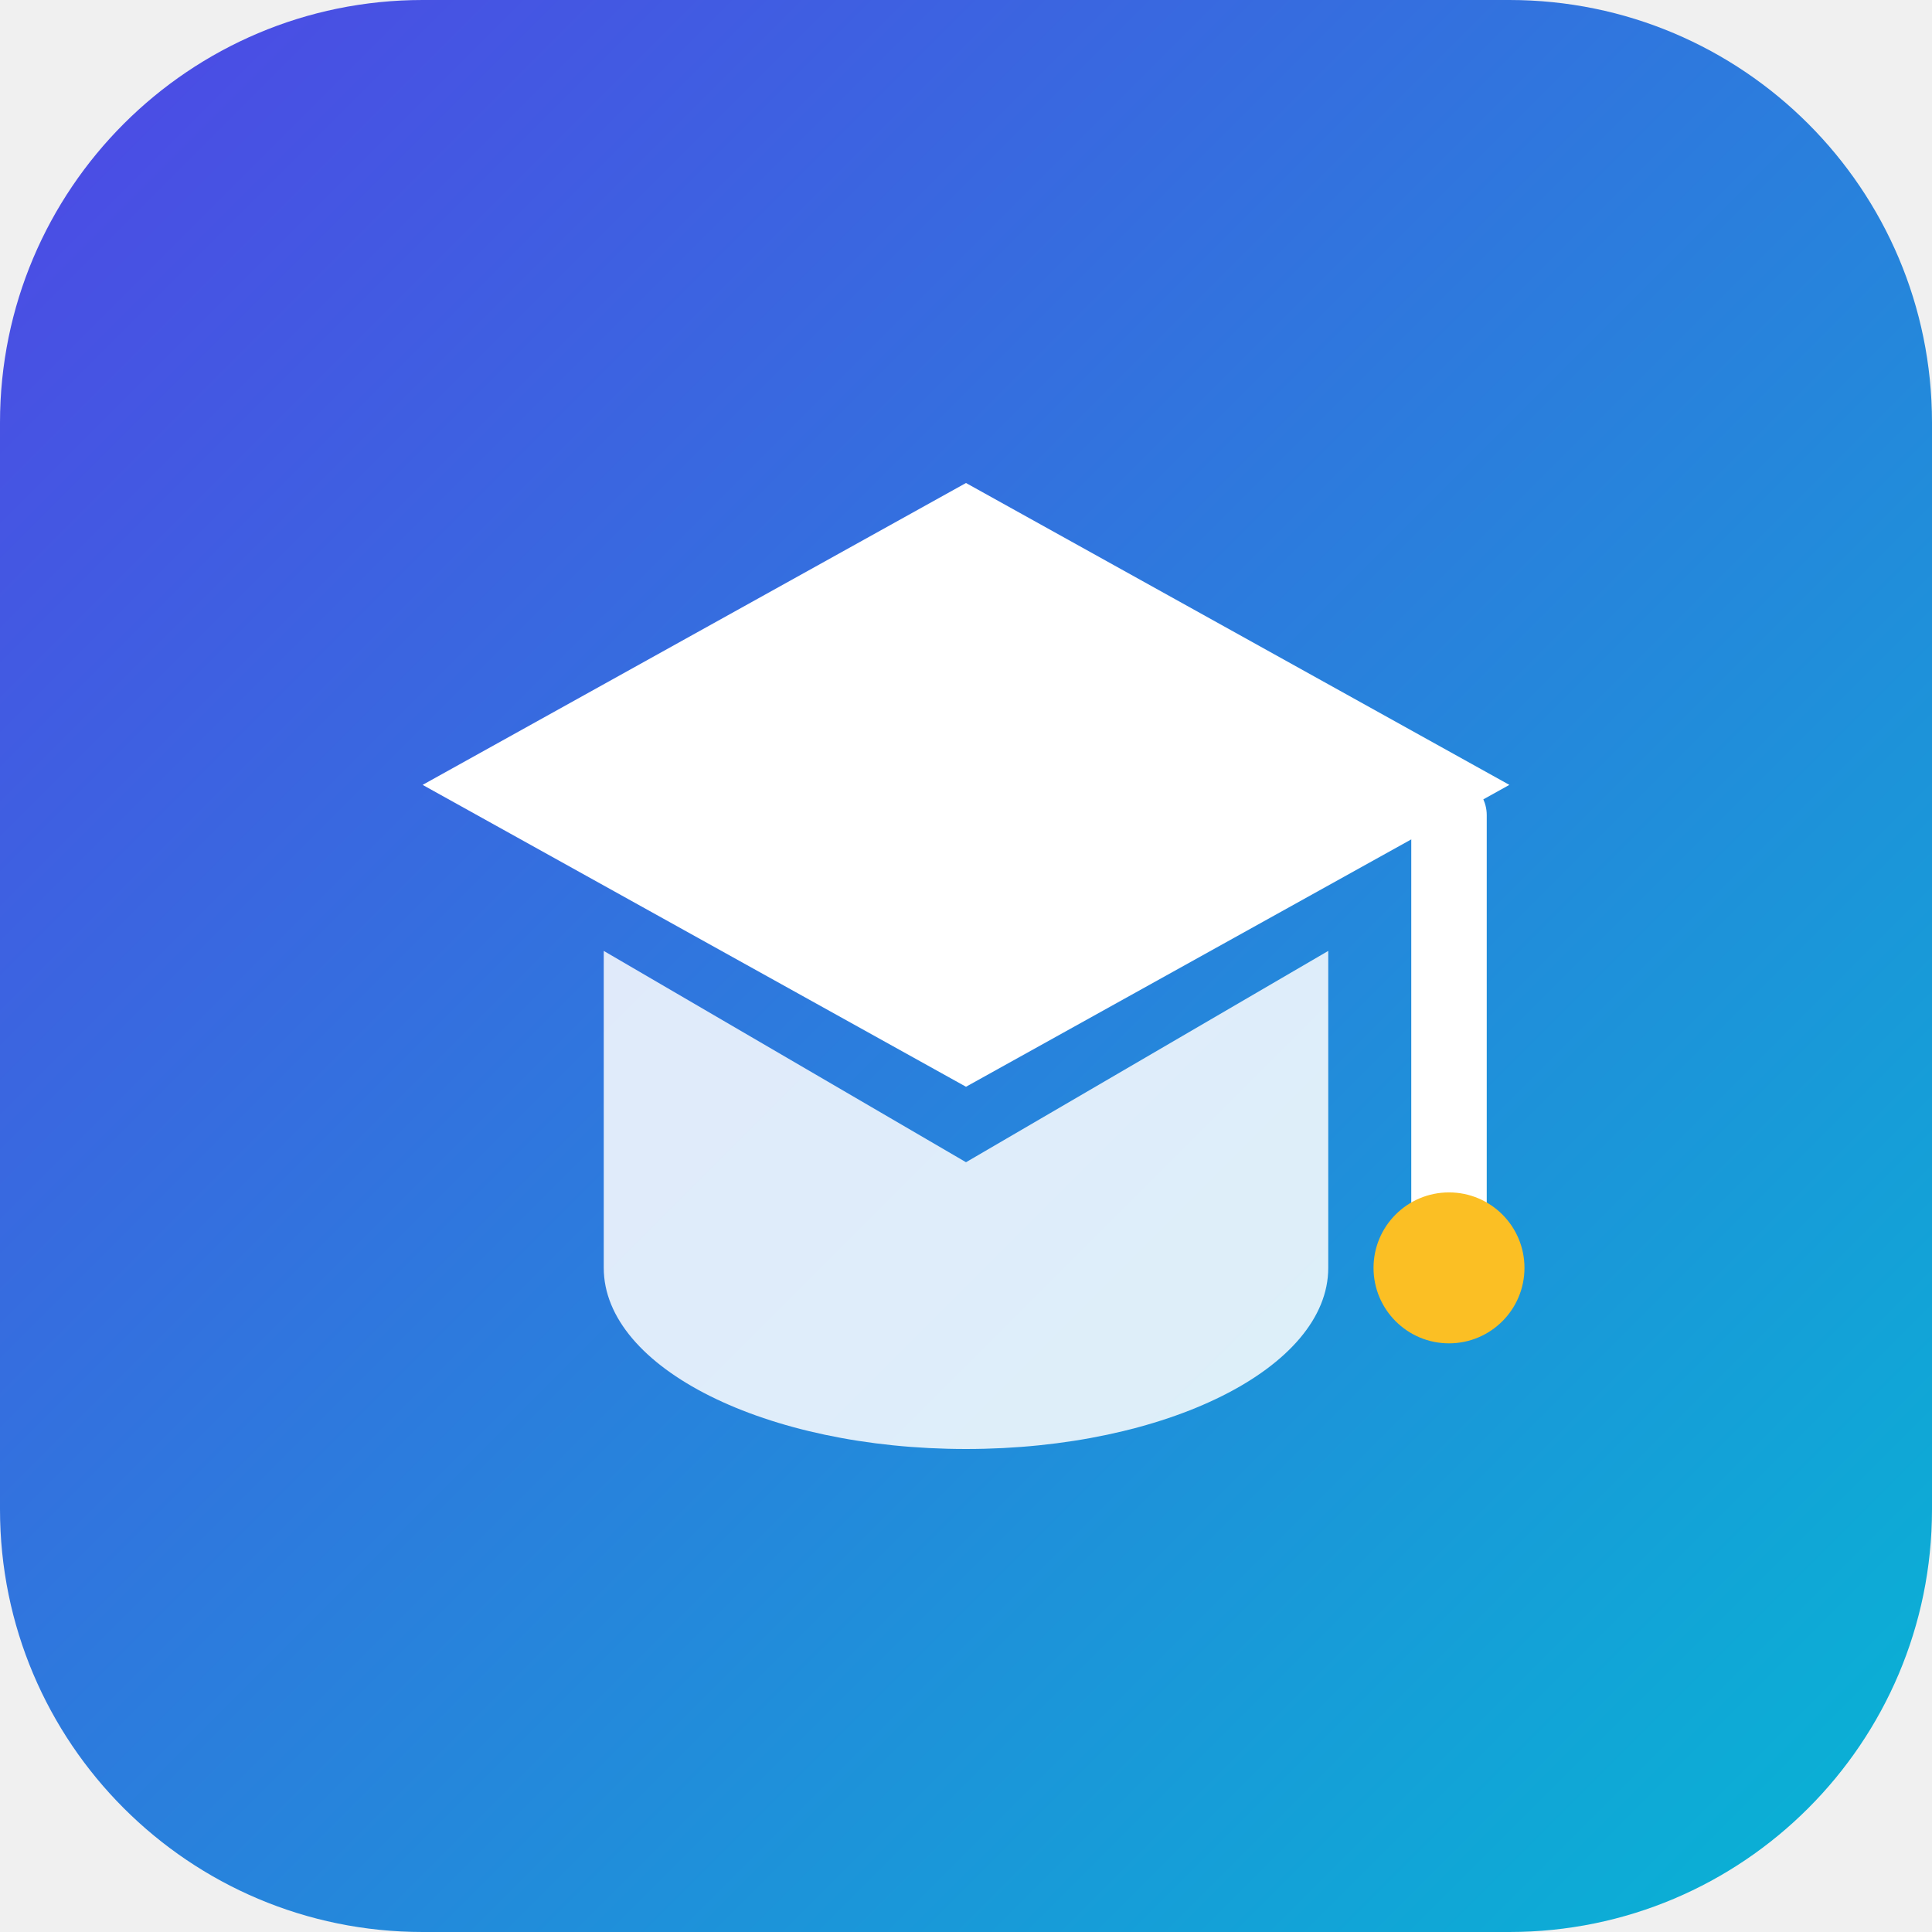
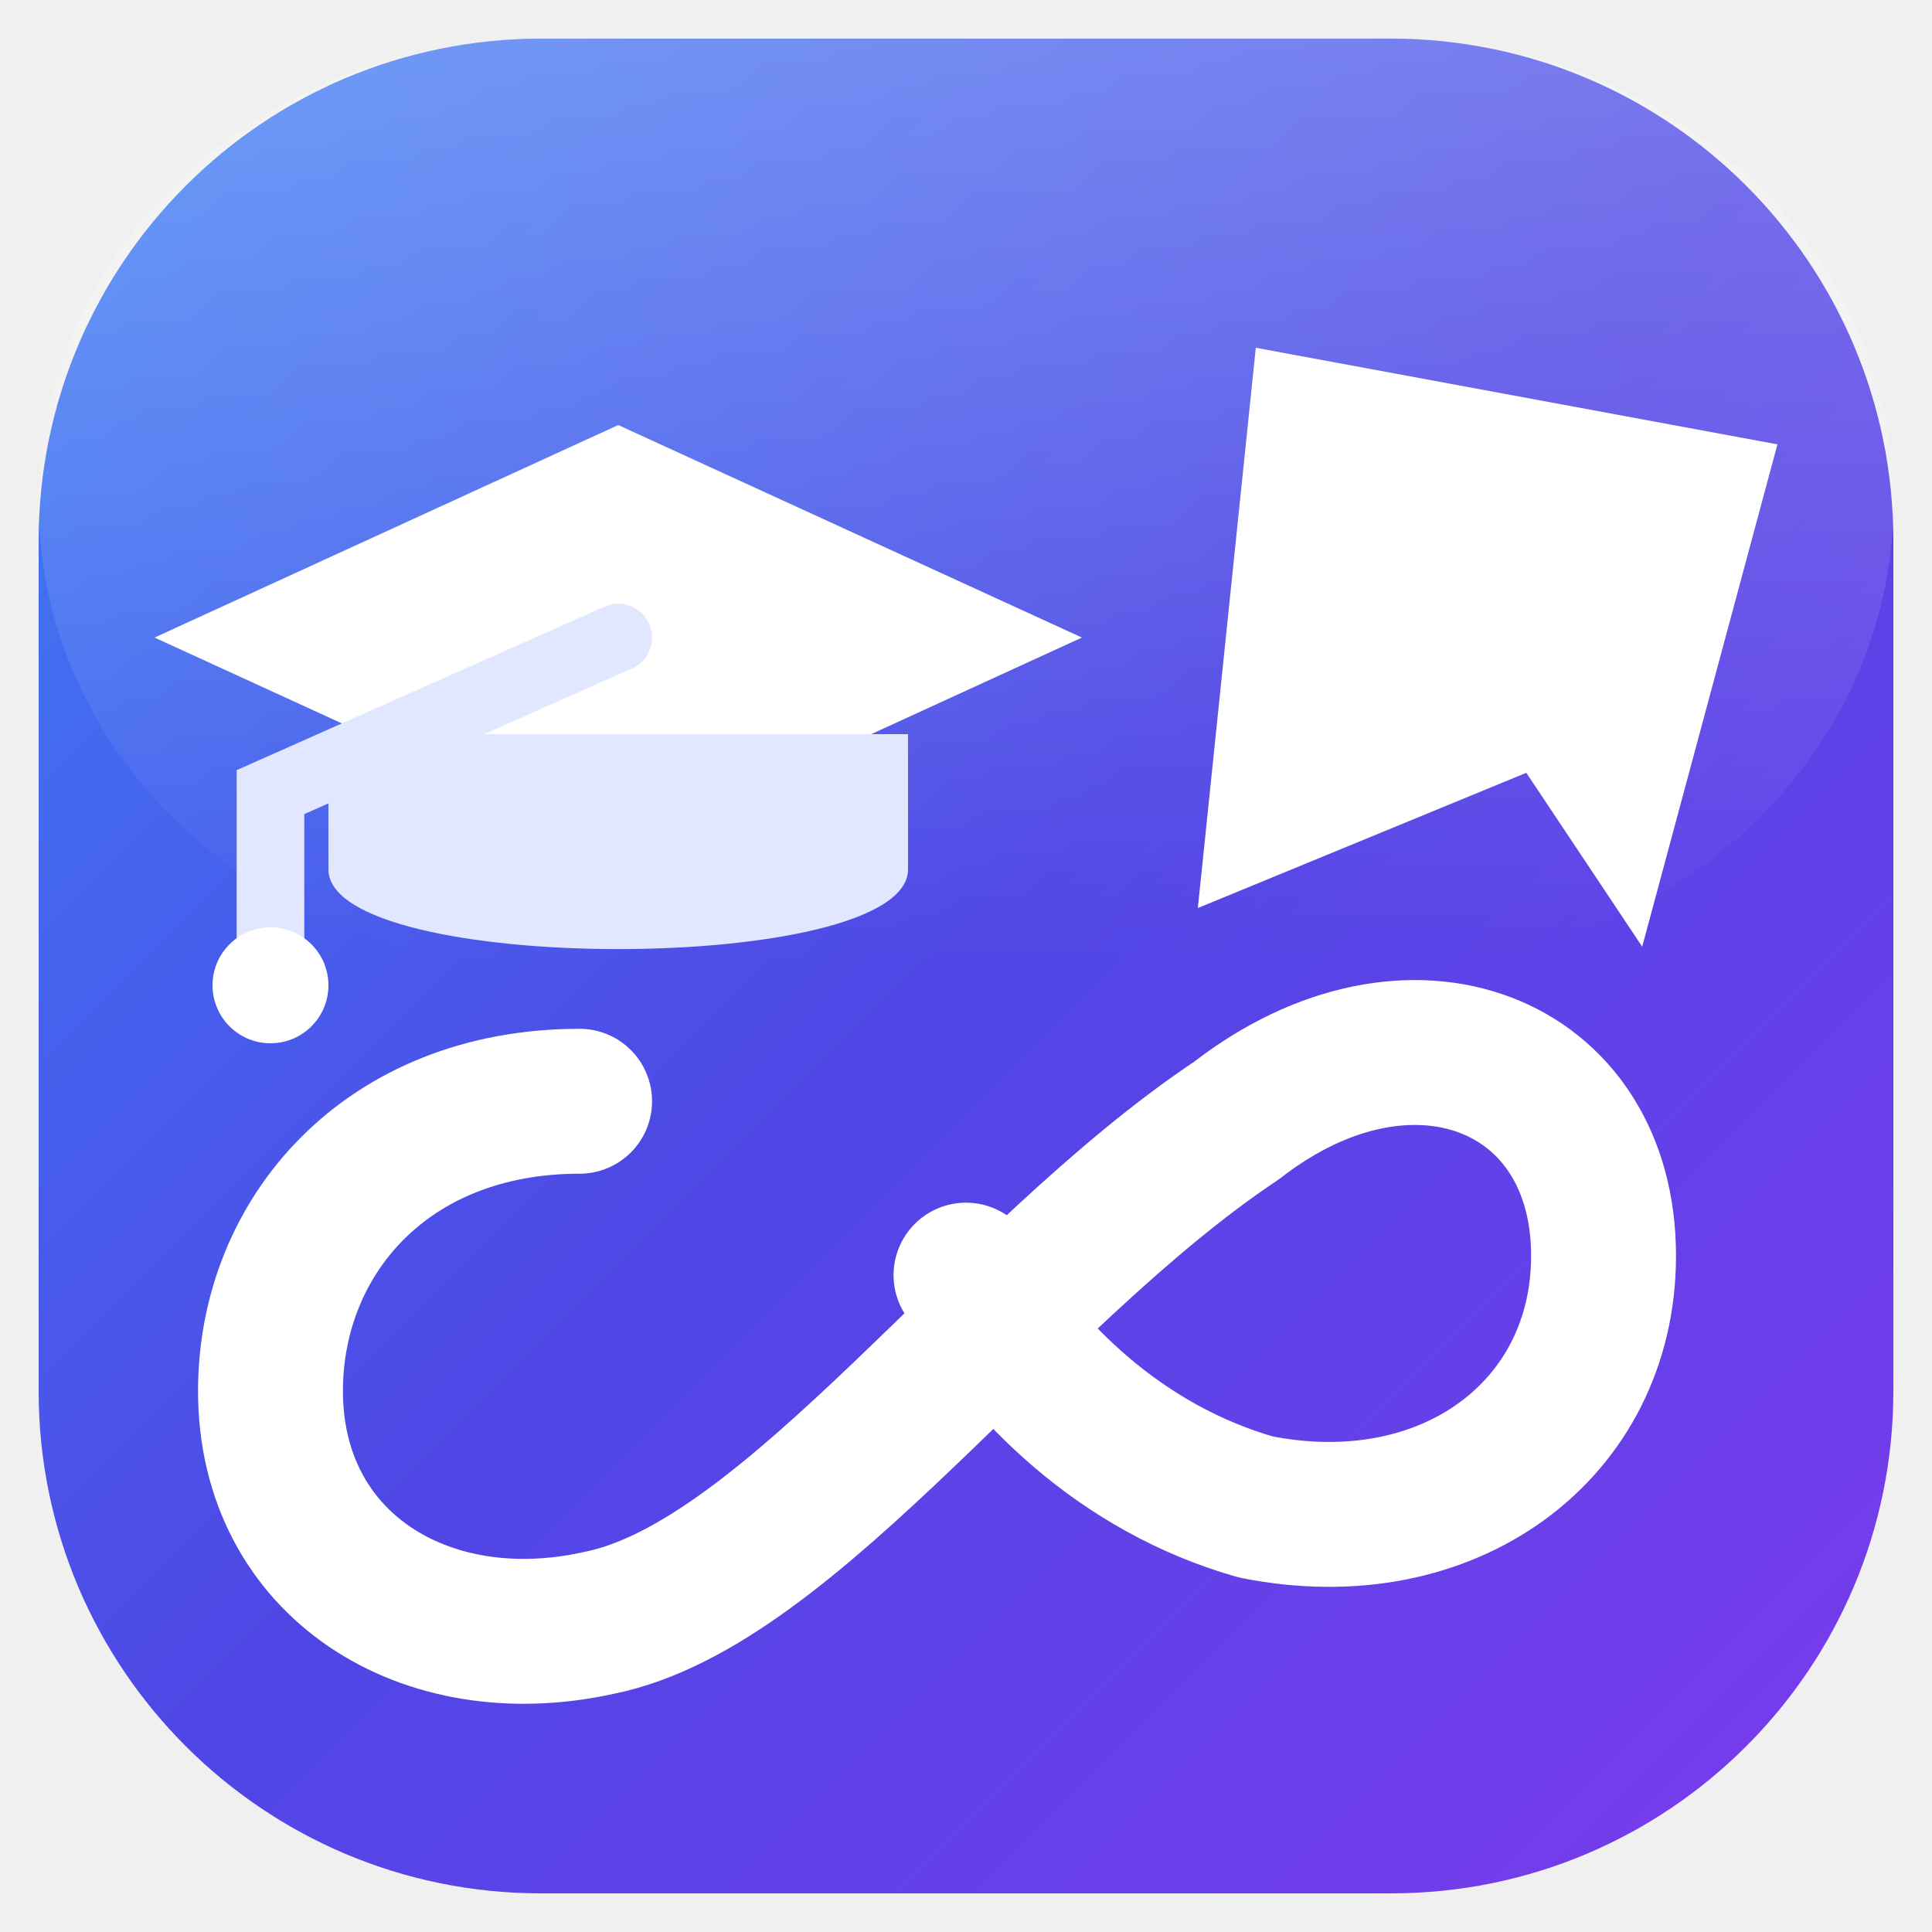
- <svg xmlns="http://www.w3.org/2000/svg" viewBox="0 0 64 64" fill="none">
+ <svg xmlns="http://www.w3.org/2000/svg" viewBox="0 0 100 100" fill="none">
  <defs>
-     <linearGradient id="grad" x1="0%" y1="0%" x2="100%" y2="100%">
-       <stop offset="0%" stop-color="#4F46E5" />
-       <stop offset="100%" stop-color="#06B6D4" />
+     <linearGradient id="badgeGradFav" x1="0%" y1="0%" x2="100%" y2="100%">
+       <stop offset="0%" stop-color="#3B82F6" />
+       <stop offset="50%" stop-color="#4F46E5" />
+       <stop offset="100%" stop-color="#7C3AED" />
+     </linearGradient>
+     <linearGradient id="flareGradFav" x1="0%" y1="0%" x2="0%" y2="100%">
+       <stop offset="0%" stop-color="#FFFFFF" stop-opacity="0.25" />
+       <stop offset="100%" stop-color="#FFFFFF" stop-opacity="0" />
    </linearGradient>
  </defs>
-   <rect width="64" height="64" rx="14" fill="url(#grad)" />
-   <path d="M32 16L14 26L32 36L50 26L32 16Z" fill="white" />
-   <path d="M20 31.5V42C20 45.314 25.373 48 32 48C38.627 48 44 45.314 44 42V31.5L32 38.5L20 31.5Z" fill="white" fill-opacity="0.85" />
-   <path d="M48 27V41" stroke="white" stroke-width="2.5" stroke-linecap="round" />
-   <circle cx="48" cy="42" r="2.5" fill="#FBBF24" />
+   <rect x="2" y="2" width="96" height="96" rx="26" fill="url(#badgeGradFav)" />
+   <rect x="2" y="2" width="96" height="48" rx="26" fill="url(#flareGradFav)" />
+   <polygon points="32,22 56,33 32,44 8,33" fill="#FFFFFF" />
+   <path d="M17 38 V45 C17 50.5 47 50.5 47 45 V38" fill="#E0E7FF" />
+   <path d="M32 33 L14 41 V50" stroke="#E0E7FF" stroke-width="3.5" stroke-linecap="round" />
+   <circle cx="14" cy="51" r="3" fill="#FFFFFF" />
+   <path d="M30,57 C20,57 14,64 14,72 C14,81 22,86 31,84 C41,82 52,66 64,58 C73,51 83,55 83,65 C83,74 75,80 65,78 C58,76 53,71 50,66" stroke="#FFFFFF" stroke-width="7.5" stroke-linecap="round" stroke-linejoin="round" />
+   <polygon points="65,18 92,23 85,49 79,40 62,47" fill="#FFFFFF" />
</svg>
